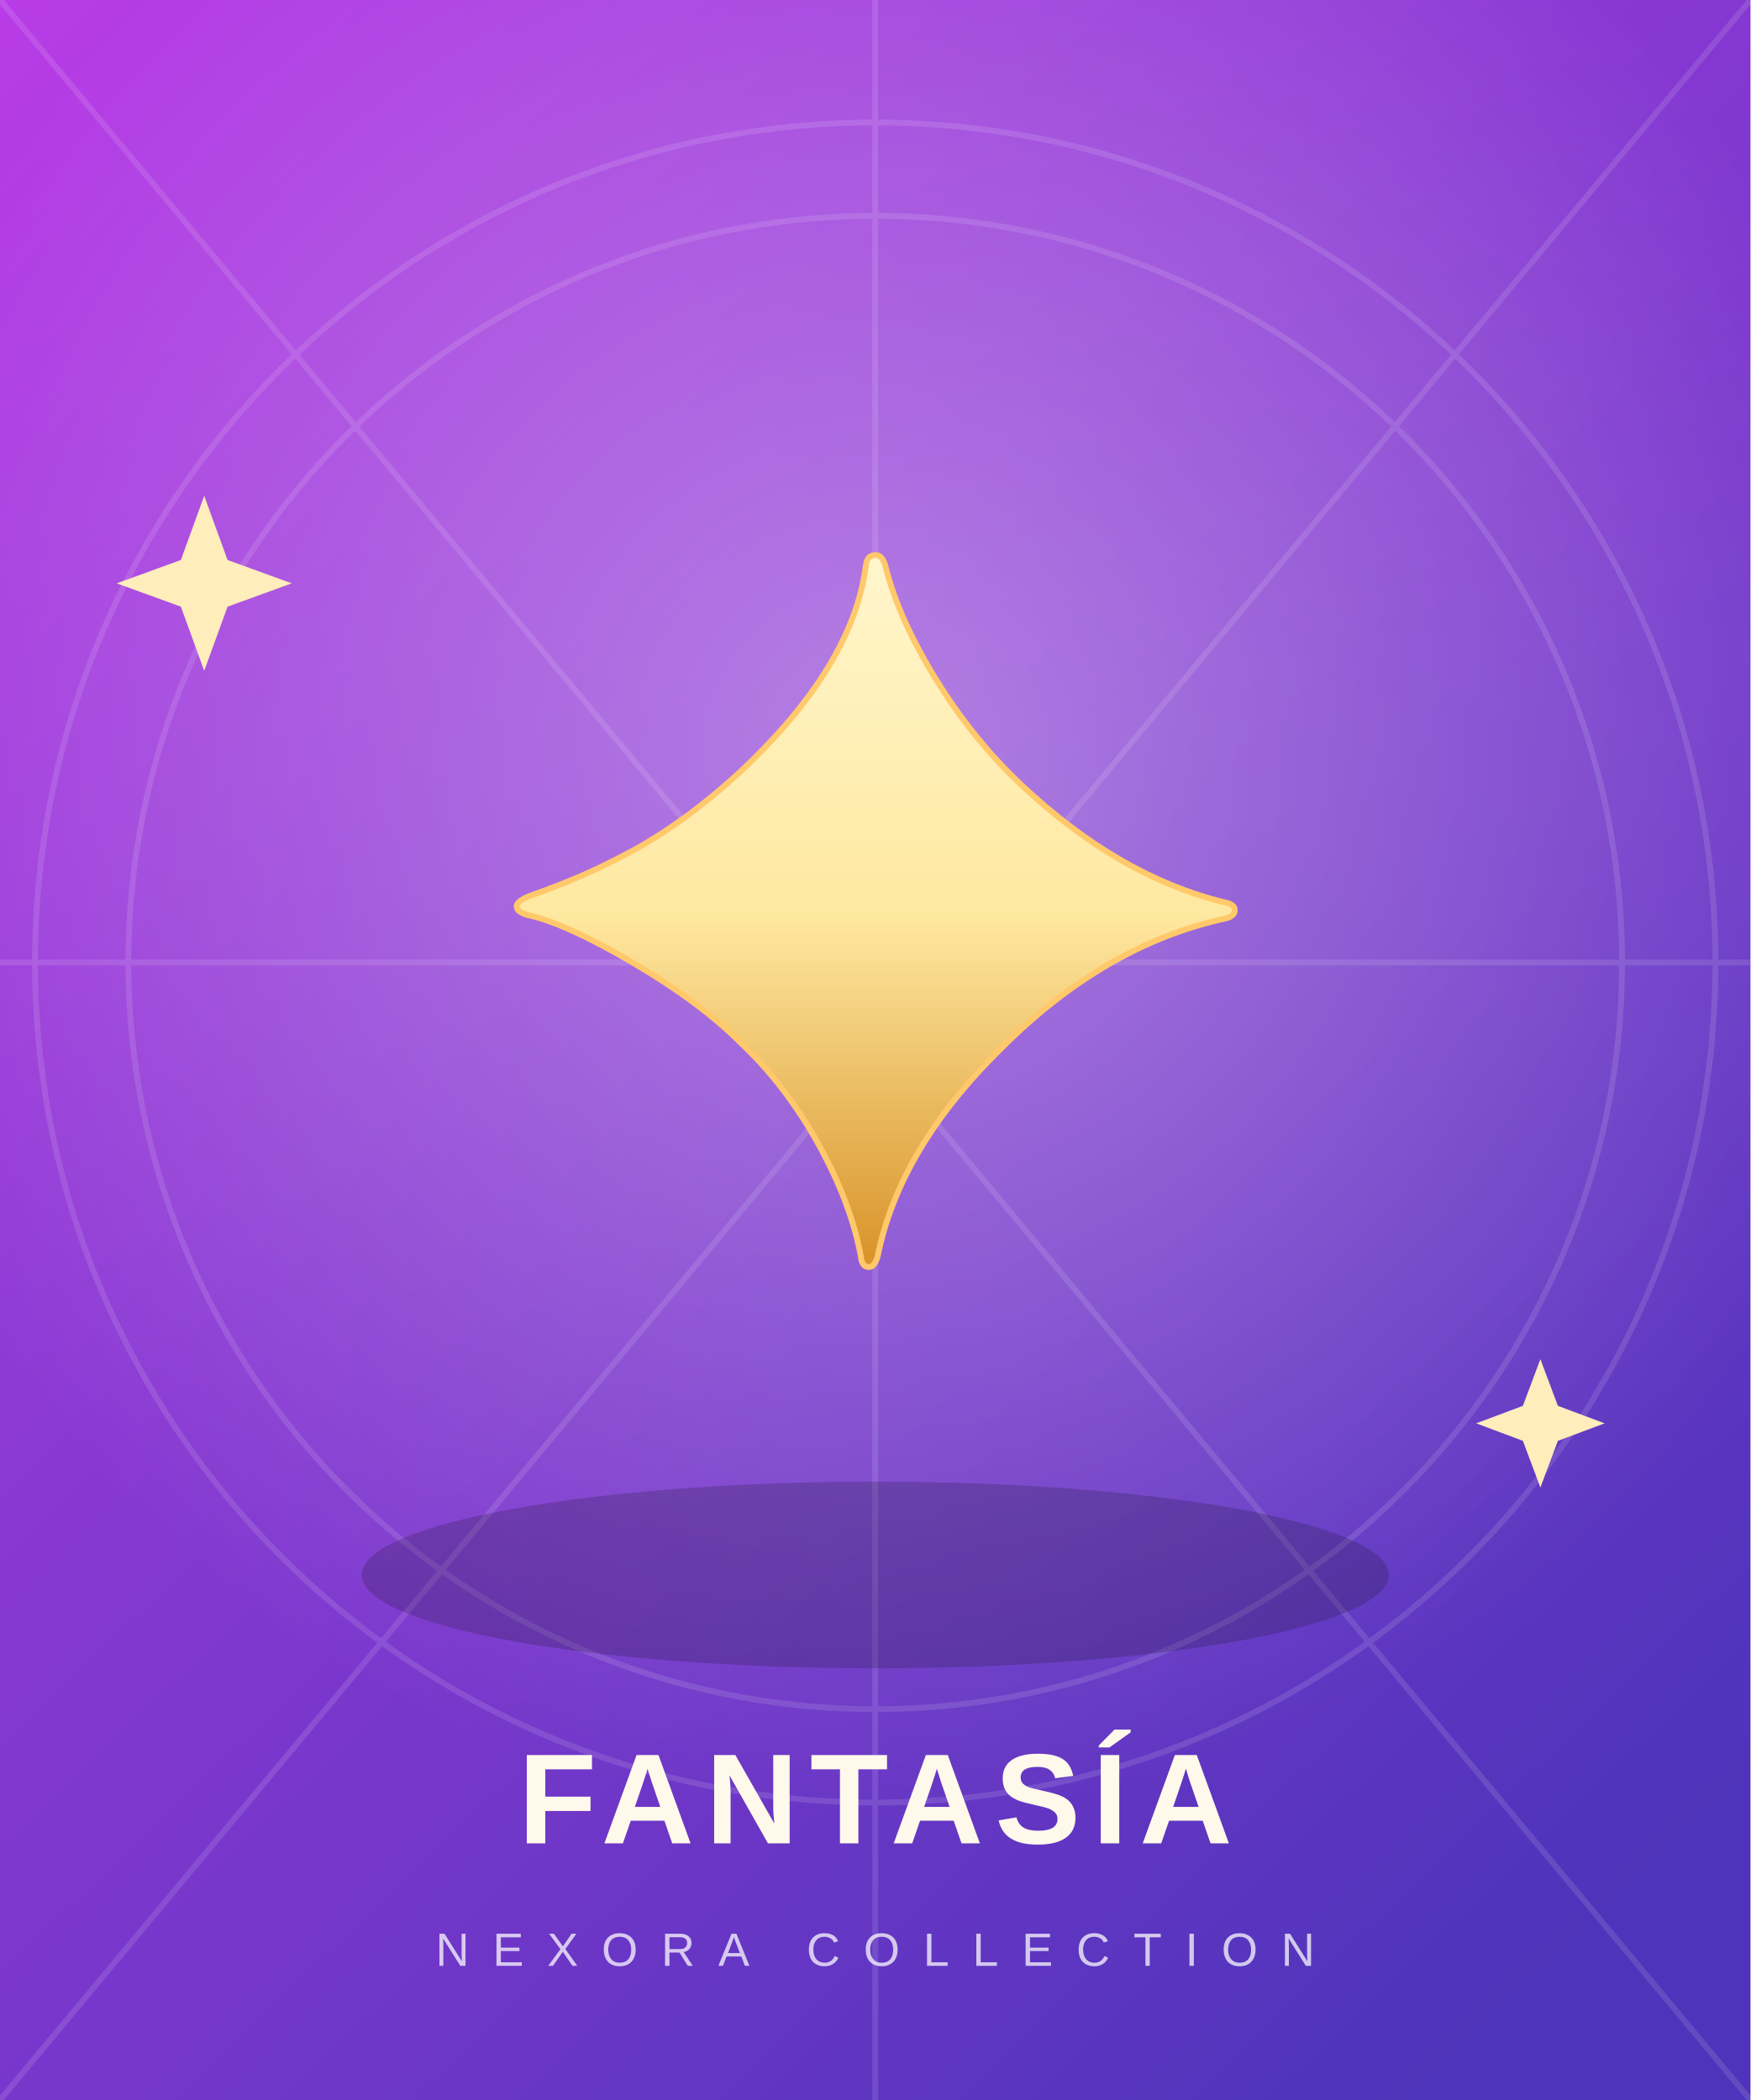
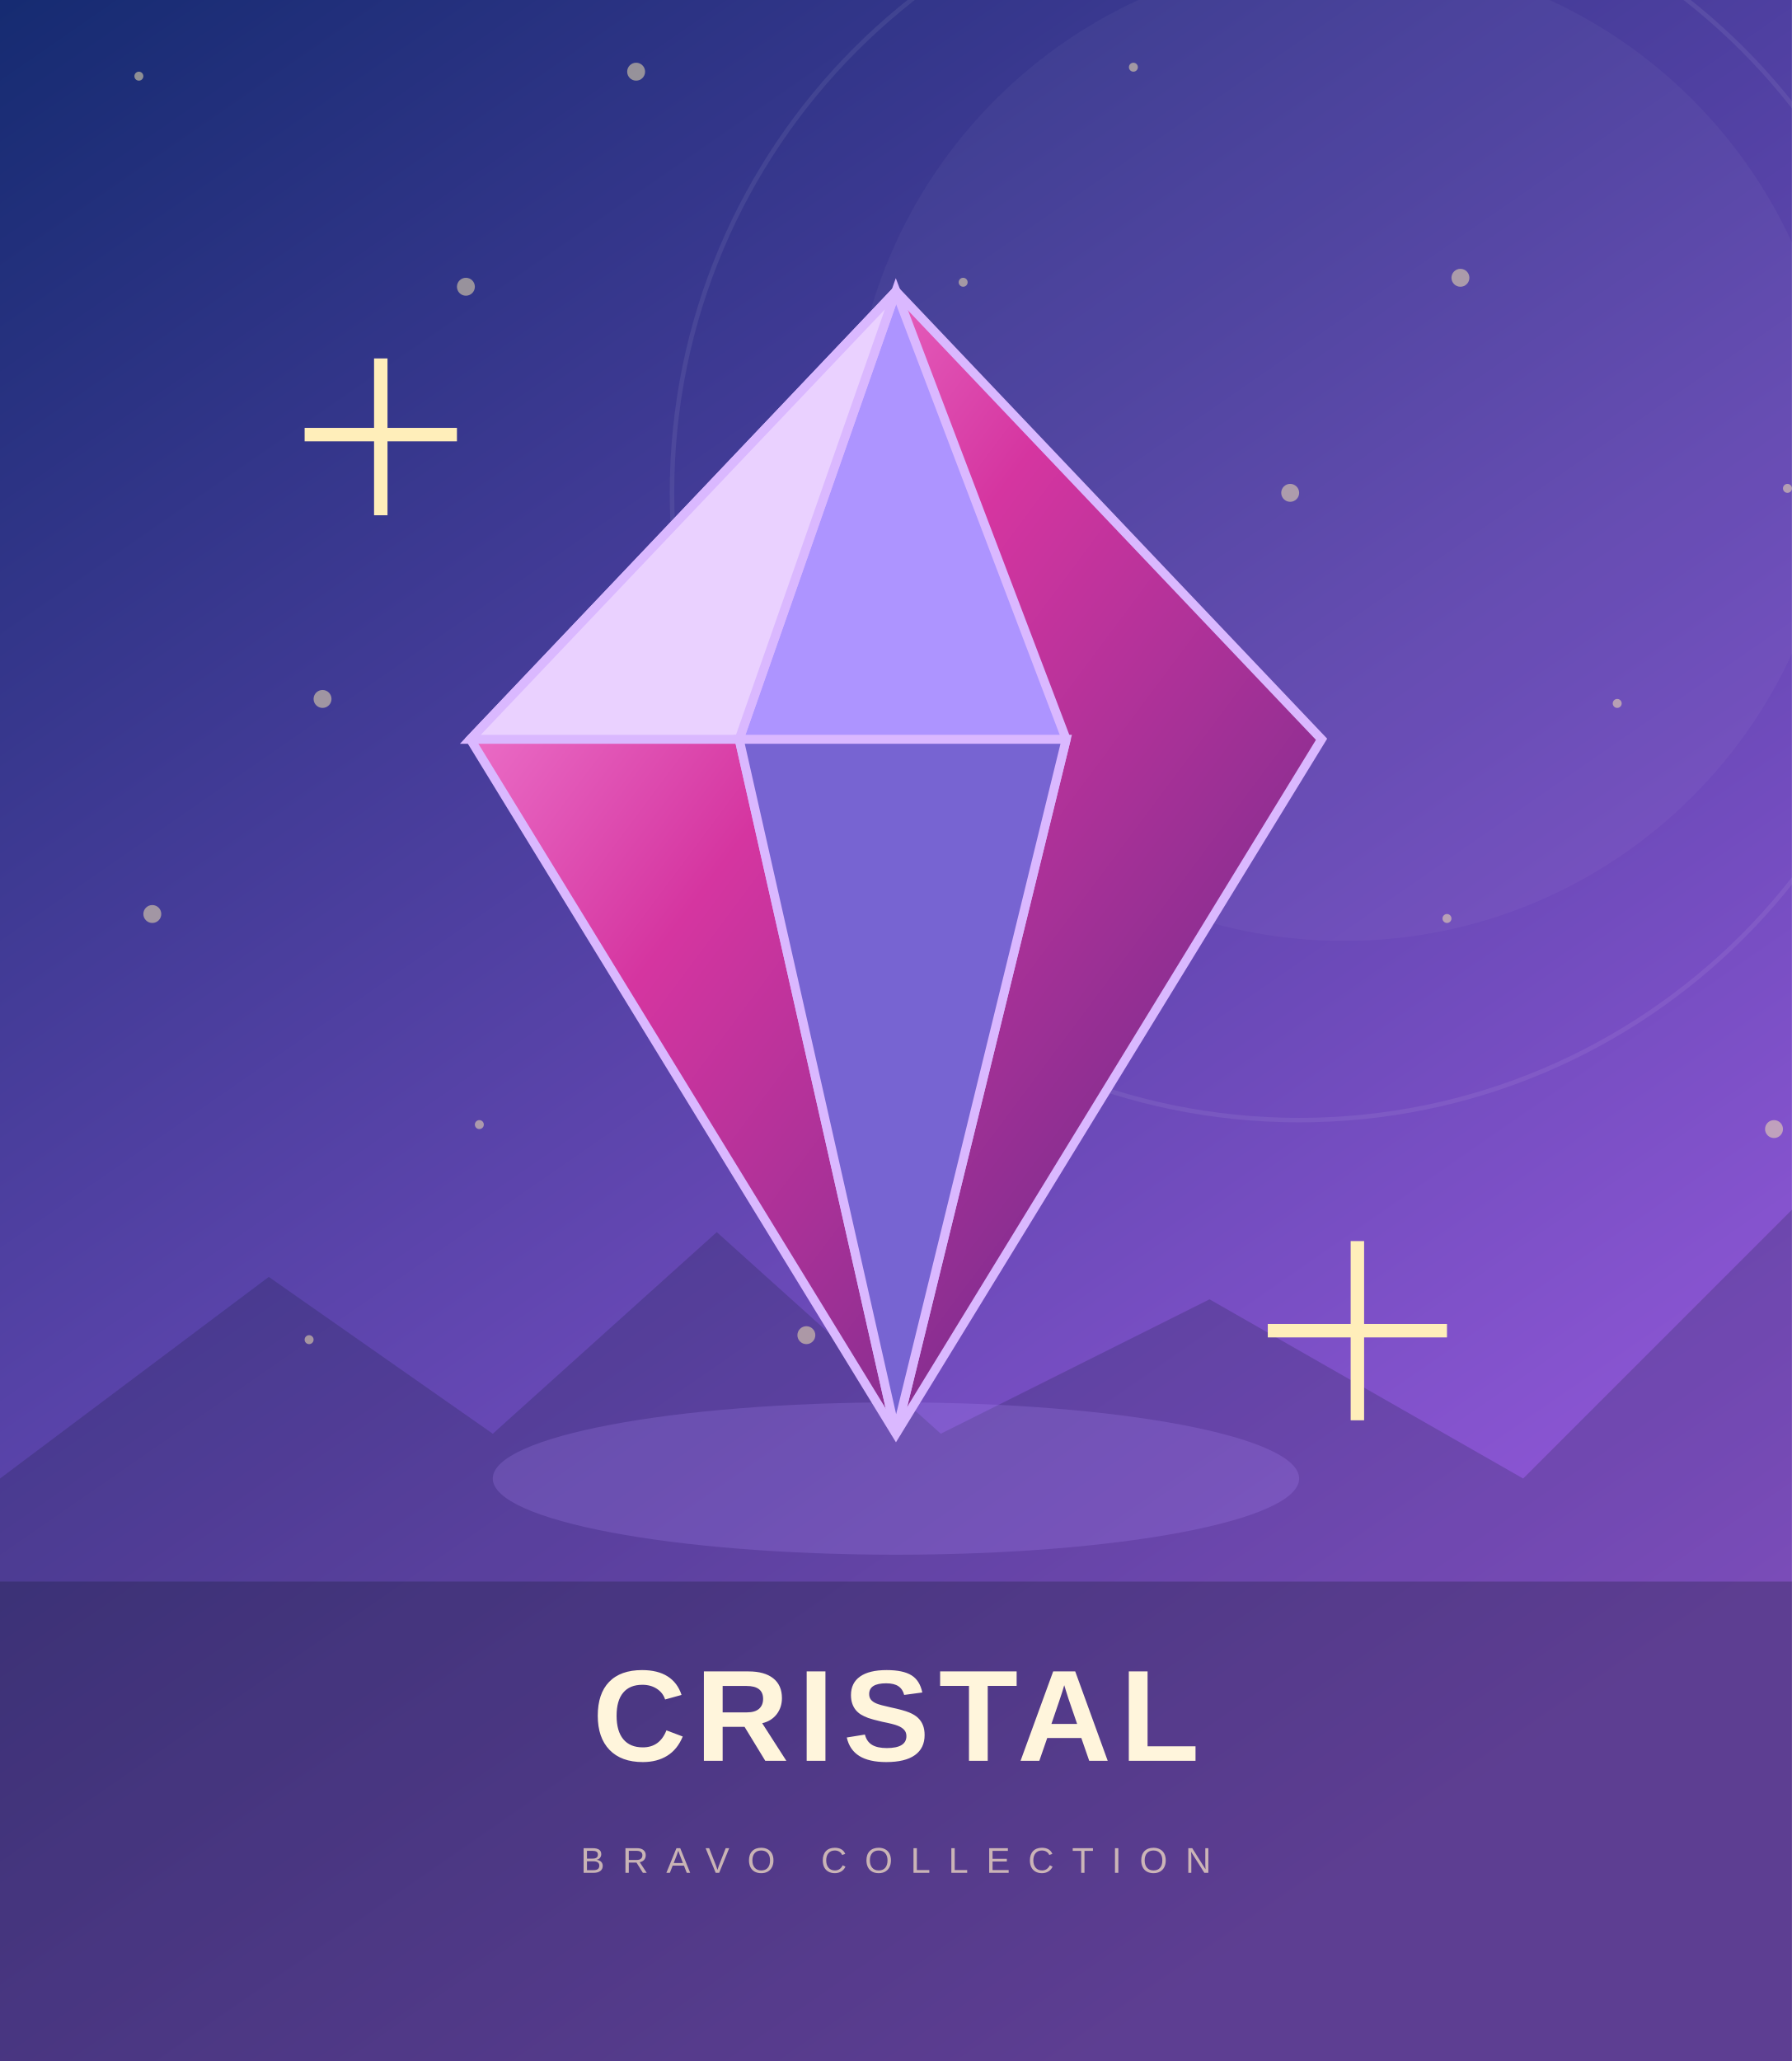
- <svg xmlns="http://www.w3.org/2000/svg" width="300" height="360" viewBox="0 0 300 360">
+ <svg xmlns="http://www.w3.org/2000/svg" viewBox="0 0 400 460">
  <defs>
-     <linearGradient id="bg" x2=".8" y2="1">
-       <stop stop-color="#b93ce7" />
-       <stop offset="1" stop-color="#4e34ba" />
+     <linearGradient id="gold" x2=".2" y2="1">
+       <stop stop-color="#fff6bb" />
+       <stop offset=".4" stop-color="#ffd26b" />
+       <stop offset="1" stop-color="#c46d26" />
    </linearGradient>
-     <linearGradient id="gold" x2="0" y2="1">
-       <stop stop-color="#fff6cd" />
-       <stop offset=".5" stop-color="#ffe9a1" />
-       <stop offset="1" stop-color="#d89228" />
+     <linearGradient id="pink" x2="1" y2="1">
+       <stop stop-color="#ffa2eb" />
+       <stop offset=".4" stop-color="#d535a0" />
+       <stop offset="1" stop-color="#512986" />
    </linearGradient>
-     <radialGradient id="shine">
-       <stop stop-color="#ffffff" stop-opacity=".36" />
-       <stop offset="1" stop-color="#ffffff" stop-opacity="0" />
+     <radialGradient id="ball" cx=".3" cy=".2" r=".85">
+       <stop stop-color="#ffffff" />
+       <stop offset=".6" stop-color="#cbd8e7" />
+       <stop offset="1" stop-color="#637898" />
    </radialGradient>
+     <linearGradient id="blue" x2=".6" y2="1">
+       <stop stop-color="#73e9ff" />
+       <stop offset=".4" stop-color="#3579e2" />
+       <stop offset="1" stop-color="#262765" />
+     </linearGradient>
  </defs>
-   <rect width="300" height="360" fill="url(#bg)" />
-   <circle cx="150" cy="130" r="180" fill="url(#shine)" />
-   <g fill="none" stroke="#fff" opacity=".12">
-     <circle cx="150" cy="165" r="128" />
-     <circle cx="150" cy="165" r="144" />
-     <path d="M0 0l300 360M300 0L0 360M150 0v360M0 165h300" />
+   <defs>
+     <linearGradient id="scene" x2=".6" y2="1">
+       <stop stop-color="#152b71" />
+       <stop offset="1" stop-color="#9659dc" />
+     </linearGradient>
+   </defs>
+   <rect width="400" height="460" fill="url(#scene)" />
+   <circle cx="300" cy="100" r="110" fill="#ffffff09" />
+   <circle cx="290" cy="110" r="140" fill="none" stroke="#ffffff12" />
+   <path d="M0 330 60 285 110 320 160 275 210 320 270 290 340 330 400 270v190H0Z" fill="#10183435" />
+   <circle cx="31" cy="17" r="1" fill="#ffefb0" opacity=".5" />
+   <circle cx="104" cy="64" r="2" fill="#ffefb0" opacity=".5" />
+   <circle cx="177" cy="111" r="1" fill="#ffefb0" opacity=".5" />
+   <circle cx="250" cy="158" r="2" fill="#ffefb0" opacity=".5" />
+   <circle cx="323" cy="205" r="1" fill="#ffefb0" opacity=".5" />
+   <circle cx="396" cy="252" r="2" fill="#ffefb0" opacity=".5" />
+   <circle cx="69" cy="299" r="1" fill="#ffefb0" opacity=".5" />
+   <circle cx="142" cy="16" r="2" fill="#ffefb0" opacity=".5" />
+   <circle cx="215" cy="63" r="1" fill="#ffefb0" opacity=".5" />
+   <circle cx="288" cy="110" r="2" fill="#ffefb0" opacity=".5" />
+   <circle cx="361" cy="157" r="1" fill="#ffefb0" opacity=".5" />
+   <circle cx="34" cy="204" r="2" fill="#ffefb0" opacity=".5" />
+   <circle cx="107" cy="251" r="1" fill="#ffefb0" opacity=".5" />
+   <circle cx="180" cy="298" r="2" fill="#ffefb0" opacity=".5" />
+   <circle cx="253" cy="15" r="1" fill="#ffefb0" opacity=".5" />
+   <circle cx="326" cy="62" r="2" fill="#ffefb0" opacity=".5" />
+   <circle cx="399" cy="109" r="1" fill="#ffefb0" opacity=".5" />
+   <circle cx="72" cy="156" r="2" fill="#ffefb0" opacity=".5" />
+   <circle cx="145" cy="203" r="1" fill="#ffefb0" opacity=".5" />
+   <circle cx="218" cy="250" r="2" fill="#ffefb0" opacity=".5" />
+   <ellipse cx="200" cy="330" rx="90" ry="17" fill="#b794ff33" />
+   <g stroke="#dab8ff" stroke-width="2">
+     <path d="m200 65 95 100-95 155-95-155Z" fill="url(#pink)" />
+     <path d="m200 65-35 100 35 155 38-155Z" fill="#ad94ff" />
+     <path d="m105 165 95-100-35 100Z" fill="#ead1ff" />
+     <path d="m165 165 35 155 38-155Z" fill="#7764d2" />
  </g>
-   <ellipse cx="150" cy="270" rx="88" ry="16" fill="#17112a" opacity=".22" />
-   <text x="150" y="215" text-anchor="middle" font-family="Georgia,serif" font-weight="bold" font-size="170" fill="url(#gold)" stroke="#ffc96b" stroke-width="1">✦</text>
-   <path d="m35 85 4 11 11 4-11 4-4 11-4-11-11-4 11-4Z M264 233l3 8 8 3-8 3-3 8-3-8-8-3 8-3Z" fill="#ffedbb" />
-   <text x="150" y="316" text-anchor="middle" font-family="Arial,sans-serif" font-weight="900" letter-spacing="2" font-size="22" fill="#fff9ec">FANTASÍA</text>
-   <text x="150" y="337" text-anchor="middle" font-family="Arial,sans-serif" letter-spacing="4" font-size="8" fill="#ffffffbb">NEXORA COLLECTION</text>
+   <path d="M85 80v35M68 97h34M303 277v40M283 297h40" stroke="#ffeeba" stroke-width="3" />
+   <path d="M0 353h400v107H0Z" fill="#0a142340" />
+   <text x="200" y="393" text-anchor="middle" font-family="Arial" font-size="29" font-weight="900" letter-spacing="2" fill="#fff5dc">CRISTAL</text>
+   <text x="200" y="418" text-anchor="middle" font-family="Arial" font-size="8" letter-spacing="4" fill="#ffebc9b0">BRAVO COLLECTION</text>
</svg>
